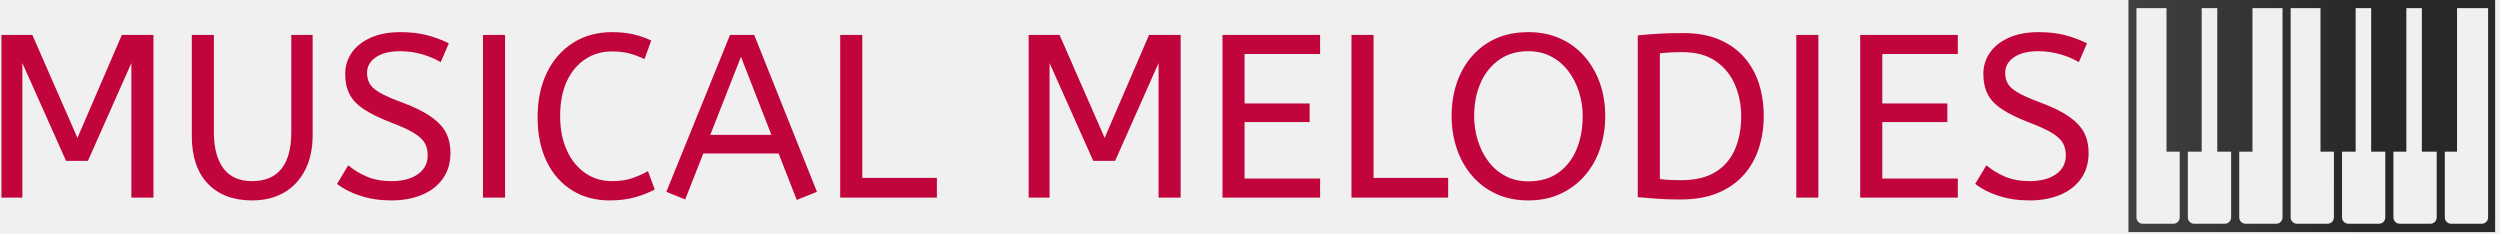
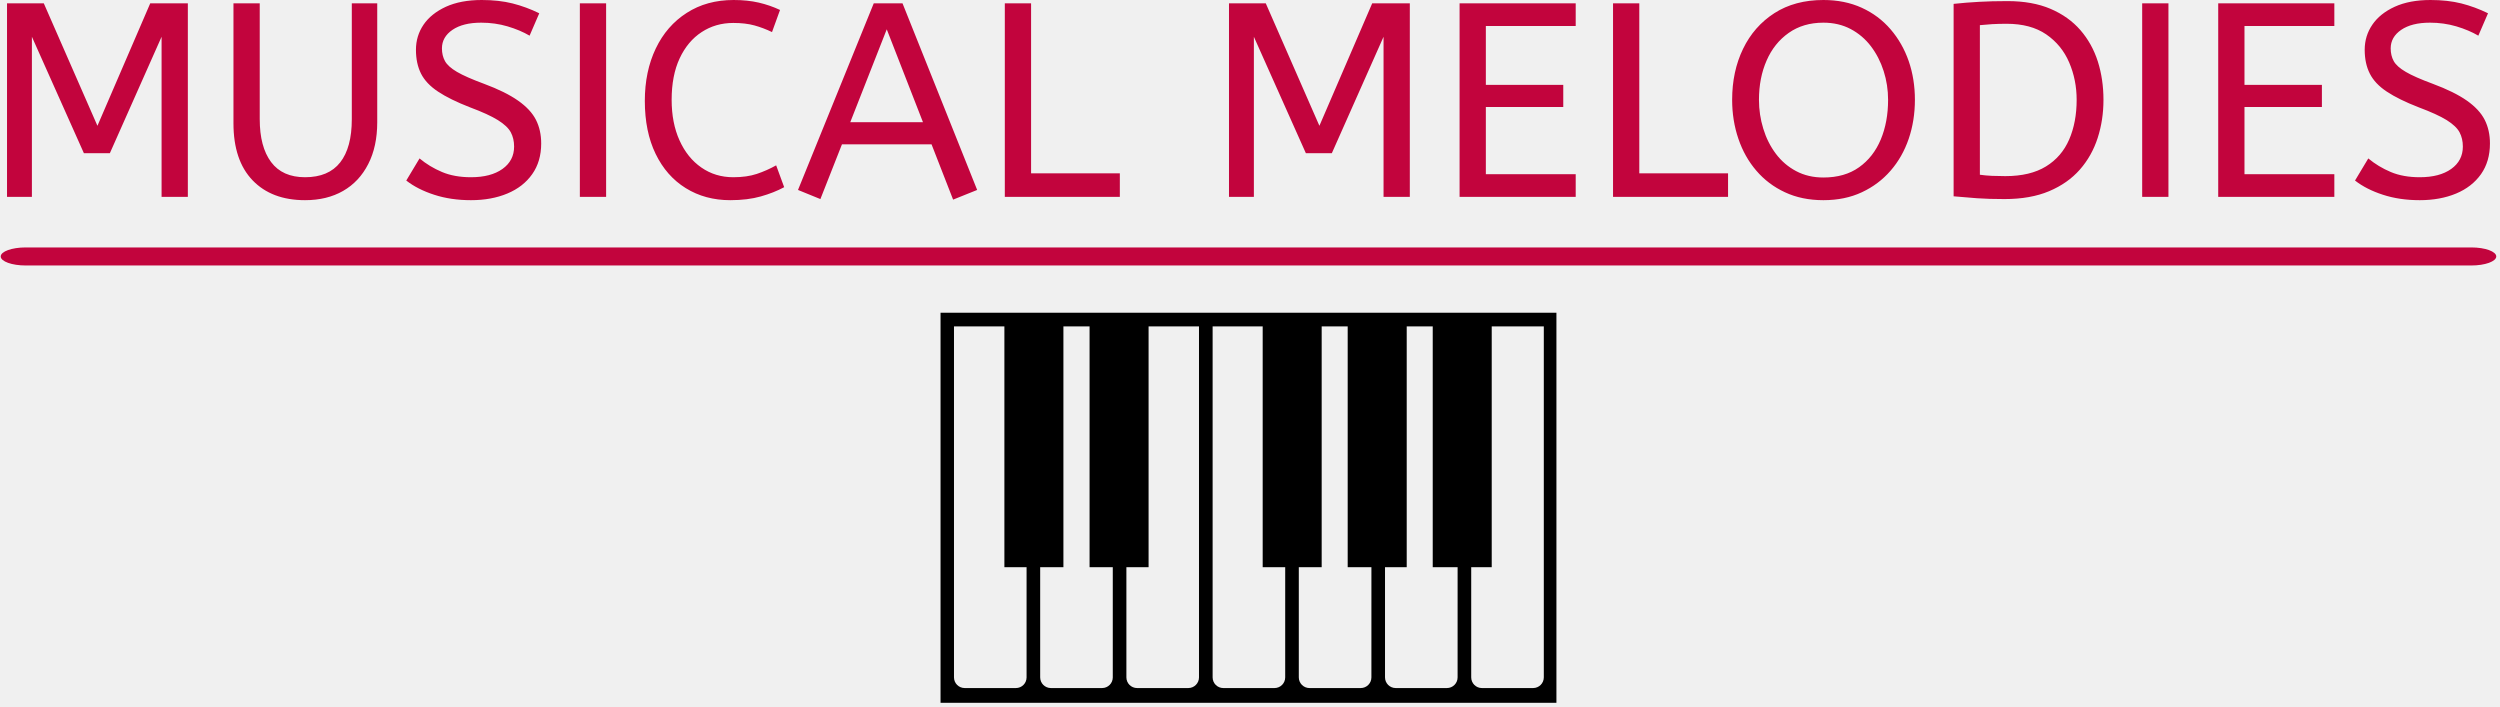
- <svg xmlns="http://www.w3.org/2000/svg" version="1.1" width="1500" height="140" viewBox="0 0 1500 140">
-   <g transform="matrix(1,0,0,1,-0.9090909,-0.2342971)">
-     <svg viewBox="0 0 396 37" data-background-color="#ffffff" preserveAspectRatio="xMidYMid meet" height="140" width="1500">
-       <g id="tight-bounds" transform="matrix(1,0,0,1,0.24,0.06192138)">
-         <svg viewBox="0 0 395.52 36.876" height="36.876" width="395.52">
+ <svg xmlns="http://www.w3.org/2000/svg" version="1.1" width="1500" height="424" viewBox="0 0 1500 424">
+   <g transform="matrix(1,0,0,1,-0.9090909,-1.157035)">
+     <svg viewBox="0 0 396 112" data-background-color="#ffffff" preserveAspectRatio="xMidYMid meet" height="424" width="1500">
+       <g id="tight-bounds" transform="matrix(1,0,0,1,0.24,0.3056319)">
+         <svg viewBox="0 0 395.52 111.389" height="111.389" width="395.52">
          <g>
-             <svg viewBox="0 0 472.621 44.065" height="36.876" width="395.52">
-               <g transform="matrix(1,0,0,1,0,6.089977)">
+             <svg viewBox="0 0 397.498 111.946" height="111.389" width="395.52">
+               <g>
+                 <rect width="397.498" height="2.875" x="0" y="39.412" fill="#c2043d" opacity="1" stroke-width="0" stroke="transparent" fill-opacity="1" class="rect-yte-0" data-fill-palette-color="primary" rx="1%" id="yte-0" data-palette-color="#c2043d" />
+               </g>
+               <g transform="matrix(1,0,0,1,0.9888,0)">
                <svg viewBox="0 0 395.52 31.885" height="31.885" width="395.52">
                  <g id="textblocktransform">
                    <svg viewBox="0 0 395.52 31.885" height="31.885" width="395.52" id="textblock">
                      <g>
                        <svg viewBox="0 0 395.52 31.885" height="31.885" width="395.52">
                          <g transform="matrix(1,0,0,1,0,0)">
                            <svg width="395.52" viewBox="4.5 -35.6 449.01 36.2" height="31.885" data-palette-color="#c2043d">
                              <path d="M9 0L4.5 0 4.5-35 11.15-35 20.85-12.85 30.4-35 37.2-35 37.2 0 32.45 0 32.45-28.95 23.1-7.9 18.4-7.9 9-28.95 9 0ZM58.4 0.6L58.4 0.6Q52.35 0.6 48.9-3 45.45-6.6 45.45-13.3L45.45-13.3 45.45-35 50.2-35 50.2-14.05Q50.2-9.05 52.25-6.3 54.3-3.55 58.4-3.55L58.4-3.55Q62.65-3.55 64.75-6.23 66.85-8.9 66.85-14.05L66.85-14.05 66.85-35 71.45-35 71.45-13.5Q71.45-9.1 69.82-5.93 68.2-2.75 65.27-1.07 62.35 0.6 58.4 0.6ZM88.4 0.6L88.4 0.6Q84.75 0.6 81.75-0.38 78.75-1.35 76.7-2.95L76.7-2.95 79.1-6.95Q80.9-5.45 83.15-4.5 85.4-3.55 88.4-3.55L88.4-3.55Q92-3.55 94.1-5.05 96.2-6.55 96.2-9.1L96.2-9.1Q96.2-10.55 95.6-11.68 95-12.8 93.27-13.88 91.55-14.95 88.2-16.2L88.2-16.2Q84.6-17.6 82.45-19.03 80.3-20.45 79.37-22.28 78.45-24.1 78.45-26.6L78.45-26.6Q78.45-29.1 79.82-31.13 81.2-33.15 83.87-34.38 86.55-35.6 90.35-35.6L90.35-35.6Q93.45-35.6 95.92-34.98 98.4-34.35 100.75-33.2L100.75-33.2 99-29.15Q97.3-30.15 95.02-30.83 92.75-31.5 90.25-31.5L90.25-31.5Q86.95-31.5 85.05-30.2 83.15-28.9 83.15-26.85L83.15-26.85Q83.15-25.55 83.7-24.55 84.25-23.55 85.87-22.6 87.5-21.65 90.75-20.45L90.75-20.45Q94.65-19 96.92-17.4 99.2-15.8 100.15-13.93 101.1-12.05 101.1-9.65L101.1-9.65Q101.1-6.4 99.47-4.1 97.85-1.8 94.97-0.6 92.1 0.6 88.4 0.6ZM112.84 0L108.09 0 108.09-35 112.84-35 112.84 0ZM135.29 0.6L135.29 0.6Q130.74 0.6 127.24-1.58 123.74-3.75 121.79-7.78 119.84-11.8 119.84-17.35L119.84-17.35Q119.84-22.7 121.82-26.83 123.79-30.95 127.42-33.27 131.04-35.6 135.89-35.6L135.89-35.6Q138.39-35.6 140.44-35.13 142.49-34.65 144.29-33.8L144.29-33.8 142.84-29.8Q141.29-30.55 139.67-31 138.04-31.45 135.84-31.45L135.84-31.45Q132.64-31.45 130.12-29.8 127.59-28.15 126.14-25.05 124.69-21.95 124.69-17.55L124.69-17.55Q124.69-13.35 126.12-10.2 127.54-7.05 130.07-5.3 132.59-3.55 135.84-3.55L135.84-3.55Q138.29-3.55 140.09-4.15 141.89-4.75 143.59-5.7L143.59-5.7 145.04-1.75Q143.19-0.75 140.82-0.08 138.44 0.6 135.29 0.6ZM179.94-1.25L175.59 0.5 171.69-9.5 155.49-9.5 151.59 0.4 147.54-1.25 161.24-35 166.44-35 179.94-1.25ZM163.59-30.3L156.99-13.5 170.14-13.5 163.59-30.3ZM205.74 0L184.94 0 184.94-35 189.69-35 189.69-4.25 205.74-4.25 205.74 0ZM229.98 0L225.48 0 225.48-35 232.13-35 241.83-12.85 251.38-35 258.18-35 258.18 0 253.43 0 253.43-28.95 244.08-7.9 239.38-7.9 229.98-28.95 229.98 0ZM288.18 0L267.18 0 267.18-35 288.18-35 288.18-30.9 271.93-30.9 271.93-20.25 285.93-20.25 285.93-16.25 271.93-16.25 271.93-4.1 288.18-4.1 288.18 0ZM315.73 0L294.93 0 294.93-35 299.68-35 299.68-4.25 315.73-4.25 315.73 0ZM332.97 0.6L332.97 0.6Q329.07 0.6 326.02-0.83 322.97-2.25 320.85-4.73 318.72-7.2 317.6-10.5 316.47-13.8 316.47-17.55L316.47-17.55Q316.47-22.7 318.45-26.78 320.42-30.85 324.12-33.23 327.82-35.6 332.97-35.6L332.97-35.6Q336.82-35.6 339.9-34.2 342.97-32.8 345.12-30.3 347.27-27.8 348.4-24.55 349.52-21.3 349.52-17.55L349.52-17.55Q349.52-13.8 348.4-10.5 347.27-7.2 345.12-4.73 342.97-2.25 339.92-0.83 336.87 0.6 332.97 0.6ZM332.97-3.5L332.97-3.5Q336.82-3.5 339.42-5.35 342.02-7.2 343.35-10.38 344.67-13.55 344.67-17.55L344.67-17.55Q344.67-20.25 343.87-22.75 343.07-25.25 341.57-27.23 340.07-29.2 337.9-30.35 335.72-31.5 332.97-31.5L332.97-31.5Q329.32-31.5 326.7-29.65 324.07-27.8 322.7-24.65 321.32-21.5 321.32-17.55L321.32-17.55Q321.32-14.85 322.1-12.33 322.87-9.8 324.37-7.8 325.87-5.8 328.05-4.65 330.22-3.5 332.97-3.5ZM365.72 0.4L365.72 0.4Q362.87 0.4 360.75 0.25 358.62 0.1 356.52-0.1L356.52-0.1 356.52-34.9Q358.87-35.15 361.12-35.27 363.37-35.4 366.27-35.4L366.27-35.4Q370.77-35.4 374.05-34 377.32-32.6 379.45-30.15 381.57-27.7 382.6-24.48 383.62-21.25 383.62-17.55L383.62-17.55Q383.62-13.9 382.57-10.65 381.52-7.4 379.35-4.93 377.17-2.45 373.8-1.03 370.42 0.4 365.72 0.4ZM365.87-3.75L365.87-3.75Q370.37-3.75 373.22-5.5 376.07-7.25 377.42-10.38 378.77-13.5 378.77-17.55L378.77-17.55Q378.77-21.15 377.42-24.3 376.07-27.45 373.27-29.38 370.47-31.3 366.12-31.3L366.12-31.3Q364.67-31.3 363.47-31.23 362.27-31.15 361.27-31.05L361.27-31.05 361.27-4Q362.32-3.85 363.47-3.8 364.62-3.75 365.87-3.75ZM395.37 0L390.62 0 390.62-35 395.37-35 395.37 0ZM425.37 0L404.37 0 404.37-35 425.37-35 425.37-30.9 409.12-30.9 409.12-20.25 423.12-20.25 423.12-16.25 409.12-16.25 409.12-4.1 425.37-4.1 425.37 0ZM440.81 0.6L440.81 0.6Q437.16 0.6 434.16-0.38 431.16-1.35 429.11-2.95L429.11-2.95 431.51-6.95Q433.31-5.45 435.56-4.5 437.81-3.55 440.81-3.55L440.81-3.55Q444.41-3.55 446.51-5.05 448.61-6.55 448.61-9.1L448.61-9.1Q448.61-10.55 448.01-11.68 447.41-12.8 445.69-13.88 443.96-14.95 440.61-16.2L440.61-16.2Q437.01-17.6 434.86-19.03 432.71-20.45 431.79-22.28 430.86-24.1 430.86-26.6L430.86-26.6Q430.86-29.1 432.24-31.13 433.61-33.15 436.29-34.38 438.96-35.6 442.76-35.6L442.76-35.6Q445.86-35.6 448.34-34.98 450.81-34.35 453.16-33.2L453.16-33.2 451.41-29.15Q449.71-30.15 447.44-30.83 445.16-31.5 442.66-31.5L442.66-31.5Q439.36-31.5 437.46-30.2 435.56-28.9 435.56-26.85L435.56-26.85Q435.56-25.55 436.11-24.55 436.66-23.55 438.29-22.6 439.91-21.65 443.16-20.45L443.16-20.45Q447.06-19 449.34-17.4 451.61-15.8 452.56-13.93 453.51-12.05 453.51-9.65L453.51-9.65Q453.51-6.4 451.89-4.1 450.26-1.8 447.39-0.6 444.51 0.6 440.81 0.6Z" opacity="1" transform="matrix(1,0,0,1,0,0)" fill="#c2043d" class="wordmark-text-0" data-fill-palette-color="primary" id="text-0" />
                            </svg>
                          </g>
                        </svg>
                      </g>
                    </svg>
                  </g>
                </svg>
              </g>
-               <g transform="matrix(1,0,0,1,403.0472,0)">
-                 <svg viewBox="0 0 69.574 44.065" height="44.065" width="69.574">
+               <g transform="matrix(1,0,0,1,149.6992,49.81452)">
+                 <svg viewBox="0 0 98.099 62.131" height="62.131" width="98.099">
                  <g>
-                     <svg version="1.1" x="0" y="0" viewBox="0 18.332 100 63.335" enable-background="new 0 0 100 100" xml:space="preserve" height="44.065" width="69.574" class="icon-icon-0" data-fill-palette-color="accent" id="icon-0" />
+                     <svg version="1.1" x="0" y="0" viewBox="0 18.332 100 63.335" enable-background="new 0 0 100 100" xml:space="preserve" height="62.131" width="98.099" class="icon-icon-0" data-fill-palette-color="accent" id="icon-0">
+                       <g fill="#000000" data-fill-palette-color="accent">
+                         <path d="M0 18.332V81.667H100V18.332zM13.969 77.54C13.969 78.496 13.194 79.271 12.235 79.271H3.923C2.961 79.271 2.183 78.496 2.183 77.54V20.55H10.367V59.643H13.969zM27.967 77.54C27.967 78.496 27.189 79.271 26.23 79.271H17.918C16.96 79.271 16.178 78.496 16.178 77.54V59.643H19.95V20.55H24.197V59.643H27.966zM41.965 77.54C41.965 78.496 41.187 79.271 40.228 79.271H31.916C30.955 79.271 30.176 78.496 30.176 77.54V59.643H33.78V20.55H41.964zM55.961 77.54C55.961 78.496 55.184 79.271 54.227 79.271H45.914A1.734 1.734 0 0 1 44.177 77.54V20.55H52.306V59.643H55.963zM69.959 77.54C69.959 78.496 69.182 79.271 68.223 79.271H59.91A1.734 1.734 0 0 1 58.171 77.54V59.643H61.884V20.55H66.108V59.643H69.961zM83.954 77.54C83.954 78.496 83.176 79.271 82.221 79.271H73.907A1.737 1.737 0 0 1 72.168 77.54V59.643H75.692V20.55H79.916V59.643H83.956zM97.952 77.54C97.952 78.496 97.174 79.271 96.215 79.271H87.902A1.736 1.736 0 0 1 86.164 77.54V59.643H89.495V20.55H97.952z" fill="#000000" data-fill-palette-color="accent" />
+                       </g>
+                     </svg>
                  </g>
                </svg>
              </g>
+               <g />
            </svg>
          </g>
          <defs />
-           <mask id="35be5c00-361b-4025-9b02-d2bf2858e71d">
-             <g id="SvgjsG1647">
-               <svg viewBox="0 0 395.52 36.876" height="36.876" width="395.52">
-                 <g>
-                   <svg viewBox="0 0 472.621 44.065" height="36.876" width="395.52">
-                     <g transform="matrix(1,0,0,1,0,6.089977)">
-                       <svg viewBox="0 0 395.52 31.885" height="31.885" width="395.52">
-                         <g id="SvgjsG1646">
-                           <svg viewBox="0 0 395.52 31.885" height="31.885" width="395.52" id="SvgjsSvg1645">
-                             <g>
-                               <svg viewBox="0 0 395.52 31.885" height="31.885" width="395.52">
-                                 <g transform="matrix(1,0,0,1,0,0)">
-                                   <svg width="395.52" viewBox="4.5 -35.6 449.01 36.2" height="31.885" data-palette-color="#c2043d">
-                                     <path d="M9 0L4.5 0 4.5-35 11.15-35 20.85-12.85 30.4-35 37.2-35 37.2 0 32.45 0 32.45-28.95 23.1-7.9 18.4-7.9 9-28.95 9 0ZM58.4 0.6L58.4 0.6Q52.35 0.6 48.9-3 45.45-6.6 45.45-13.3L45.45-13.3 45.45-35 50.2-35 50.2-14.05Q50.2-9.05 52.25-6.3 54.3-3.55 58.4-3.55L58.4-3.55Q62.65-3.55 64.75-6.23 66.85-8.9 66.85-14.05L66.85-14.05 66.85-35 71.45-35 71.45-13.5Q71.45-9.1 69.82-5.93 68.2-2.75 65.27-1.07 62.35 0.6 58.4 0.6ZM88.4 0.6L88.4 0.6Q84.75 0.6 81.75-0.38 78.75-1.35 76.7-2.95L76.7-2.95 79.1-6.95Q80.9-5.45 83.15-4.5 85.4-3.55 88.4-3.55L88.4-3.55Q92-3.55 94.1-5.05 96.2-6.55 96.2-9.1L96.2-9.1Q96.2-10.55 95.6-11.68 95-12.8 93.27-13.88 91.55-14.95 88.2-16.2L88.2-16.2Q84.6-17.6 82.45-19.03 80.3-20.45 79.37-22.28 78.45-24.1 78.45-26.6L78.45-26.6Q78.45-29.1 79.82-31.13 81.2-33.15 83.87-34.38 86.55-35.6 90.35-35.6L90.35-35.6Q93.45-35.6 95.92-34.98 98.4-34.35 100.75-33.2L100.75-33.2 99-29.15Q97.3-30.15 95.02-30.83 92.75-31.5 90.25-31.5L90.25-31.5Q86.95-31.5 85.05-30.2 83.15-28.9 83.15-26.85L83.15-26.85Q83.15-25.55 83.7-24.55 84.25-23.55 85.87-22.6 87.5-21.65 90.75-20.45L90.75-20.45Q94.65-19 96.92-17.4 99.2-15.8 100.15-13.93 101.1-12.05 101.1-9.65L101.1-9.65Q101.1-6.4 99.47-4.1 97.85-1.8 94.97-0.6 92.1 0.6 88.4 0.6ZM112.84 0L108.09 0 108.09-35 112.84-35 112.84 0ZM135.29 0.6L135.29 0.6Q130.74 0.6 127.24-1.58 123.74-3.75 121.79-7.78 119.84-11.8 119.84-17.35L119.84-17.35Q119.84-22.7 121.82-26.83 123.79-30.95 127.42-33.27 131.04-35.6 135.89-35.6L135.89-35.6Q138.39-35.6 140.44-35.13 142.49-34.65 144.29-33.8L144.29-33.8 142.84-29.8Q141.29-30.55 139.67-31 138.04-31.45 135.84-31.45L135.84-31.45Q132.64-31.45 130.12-29.8 127.59-28.15 126.14-25.05 124.69-21.95 124.69-17.55L124.69-17.55Q124.69-13.35 126.12-10.2 127.54-7.05 130.07-5.3 132.59-3.55 135.84-3.55L135.84-3.55Q138.29-3.55 140.09-4.15 141.89-4.75 143.59-5.7L143.59-5.7 145.04-1.75Q143.19-0.75 140.82-0.08 138.44 0.6 135.29 0.6ZM179.94-1.25L175.59 0.5 171.69-9.5 155.49-9.5 151.59 0.4 147.54-1.25 161.24-35 166.44-35 179.94-1.25ZM163.59-30.3L156.99-13.5 170.14-13.5 163.59-30.3ZM205.74 0L184.94 0 184.94-35 189.69-35 189.69-4.25 205.74-4.25 205.74 0ZM229.98 0L225.48 0 225.48-35 232.13-35 241.83-12.85 251.38-35 258.18-35 258.18 0 253.43 0 253.43-28.95 244.08-7.9 239.38-7.9 229.98-28.95 229.98 0ZM288.18 0L267.18 0 267.18-35 288.18-35 288.18-30.9 271.93-30.9 271.93-20.25 285.93-20.25 285.93-16.25 271.93-16.25 271.93-4.1 288.18-4.1 288.18 0ZM315.73 0L294.93 0 294.93-35 299.68-35 299.68-4.25 315.73-4.25 315.73 0ZM332.97 0.6L332.97 0.6Q329.07 0.6 326.02-0.83 322.97-2.25 320.85-4.73 318.72-7.2 317.6-10.5 316.47-13.8 316.47-17.55L316.47-17.55Q316.47-22.7 318.45-26.78 320.42-30.85 324.12-33.23 327.82-35.6 332.97-35.6L332.97-35.6Q336.82-35.6 339.9-34.2 342.97-32.8 345.12-30.3 347.27-27.8 348.4-24.55 349.52-21.3 349.52-17.55L349.52-17.55Q349.52-13.8 348.4-10.5 347.27-7.2 345.12-4.73 342.97-2.25 339.92-0.83 336.87 0.6 332.97 0.6ZM332.97-3.5L332.97-3.5Q336.82-3.5 339.42-5.35 342.02-7.2 343.35-10.38 344.67-13.55 344.67-17.55L344.67-17.55Q344.67-20.25 343.87-22.75 343.07-25.25 341.57-27.23 340.07-29.2 337.9-30.35 335.72-31.5 332.97-31.5L332.97-31.5Q329.32-31.5 326.7-29.65 324.07-27.8 322.7-24.65 321.32-21.5 321.32-17.55L321.32-17.55Q321.32-14.85 322.1-12.33 322.87-9.8 324.37-7.8 325.87-5.8 328.05-4.65 330.22-3.5 332.97-3.5ZM365.72 0.4L365.72 0.4Q362.87 0.4 360.75 0.25 358.62 0.1 356.52-0.1L356.52-0.1 356.52-34.9Q358.87-35.15 361.12-35.27 363.37-35.4 366.27-35.4L366.27-35.4Q370.77-35.4 374.05-34 377.32-32.6 379.45-30.15 381.57-27.7 382.6-24.48 383.62-21.25 383.62-17.55L383.62-17.55Q383.62-13.9 382.57-10.65 381.52-7.4 379.35-4.93 377.17-2.45 373.8-1.03 370.42 0.4 365.72 0.4ZM365.87-3.75L365.87-3.75Q370.37-3.75 373.22-5.5 376.07-7.25 377.42-10.38 378.77-13.5 378.77-17.55L378.77-17.55Q378.77-21.15 377.42-24.3 376.07-27.45 373.27-29.38 370.47-31.3 366.12-31.3L366.12-31.3Q364.67-31.3 363.47-31.23 362.27-31.15 361.27-31.05L361.27-31.05 361.27-4Q362.32-3.85 363.47-3.8 364.62-3.75 365.87-3.75ZM395.37 0L390.62 0 390.62-35 395.37-35 395.37 0ZM425.37 0L404.37 0 404.37-35 425.37-35 425.37-30.9 409.12-30.9 409.12-20.25 423.12-20.25 423.12-16.25 409.12-16.25 409.12-4.1 425.37-4.1 425.37 0ZM440.81 0.6L440.81 0.6Q437.16 0.6 434.16-0.38 431.16-1.35 429.11-2.95L429.11-2.95 431.51-6.95Q433.31-5.45 435.56-4.5 437.81-3.55 440.81-3.55L440.81-3.55Q444.41-3.55 446.51-5.05 448.61-6.55 448.61-9.1L448.61-9.1Q448.61-10.55 448.01-11.68 447.41-12.8 445.69-13.88 443.96-14.95 440.61-16.2L440.61-16.2Q437.01-17.6 434.86-19.03 432.71-20.45 431.79-22.28 430.86-24.1 430.86-26.6L430.86-26.6Q430.86-29.1 432.24-31.13 433.61-33.15 436.29-34.38 438.96-35.6 442.76-35.6L442.76-35.6Q445.86-35.6 448.34-34.98 450.81-34.35 453.16-33.2L453.16-33.2 451.41-29.15Q449.71-30.15 447.44-30.83 445.16-31.5 442.66-31.5L442.66-31.5Q439.36-31.5 437.46-30.2 435.56-28.9 435.56-26.85L435.56-26.85Q435.56-25.55 436.11-24.55 436.66-23.55 438.29-22.6 439.91-21.65 443.16-20.45L443.16-20.45Q447.06-19 449.34-17.4 451.61-15.8 452.56-13.93 453.51-12.05 453.51-9.65L453.51-9.65Q453.51-6.4 451.89-4.1 450.26-1.8 447.39-0.6 444.51 0.6 440.81 0.6Z" opacity="1" transform="matrix(1,0,0,1,0,0)" fill="black" class="wordmark-text-0" id="SvgjsPath1644" />
-                                   </svg>
-                                 </g>
-                               </svg>
-                             </g>
-                           </svg>
-                         </g>
-                       </svg>
-                     </g>
-                     <g transform="matrix(1,0,0,1,403.0472,0)">
-                       <svg viewBox="0 0 69.574 44.065" height="44.065" width="69.574">
-                         <g>
-                           <svg version="1.1" x="0" y="0" viewBox="0 18.332 100 63.335" enable-background="new 0 0 100 100" xml:space="preserve" height="44.065" width="69.574" class="icon-icon-0" data-fill-palette-color="accent" id="SvgjsSvg1643">
-                             <g fill="white">
-                               <path d="M0 18.332V81.667H100V18.332zM13.969 77.54C13.969 78.496 13.194 79.271 12.235 79.271H3.923C2.961 79.271 2.183 78.496 2.183 77.54V20.55H10.367V59.643H13.969zM27.967 77.54C27.967 78.496 27.189 79.271 26.23 79.271H17.918C16.96 79.271 16.178 78.496 16.178 77.54V59.643H19.95V20.55H24.197V59.643H27.966zM41.965 77.54C41.965 78.496 41.187 79.271 40.228 79.271H31.916C30.955 79.271 30.176 78.496 30.176 77.54V59.643H33.78V20.55H41.964zM55.961 77.54C55.961 78.496 55.184 79.271 54.227 79.271H45.914A1.734 1.734 0 0 1 44.177 77.54V20.55H52.306V59.643H55.963zM69.959 77.54C69.959 78.496 69.182 79.271 68.223 79.271H59.91A1.734 1.734 0 0 1 58.171 77.54V59.643H61.884V20.55H66.108V59.643H69.961zM83.954 77.54C83.954 78.496 83.176 79.271 82.221 79.271H73.907A1.737 1.737 0 0 1 72.168 77.54V59.643H75.692V20.55H79.916V59.643H83.956zM97.952 77.54C97.952 78.496 97.174 79.271 96.215 79.271H87.902A1.736 1.736 0 0 1 86.164 77.54V59.643H89.495V20.55H97.952z" fill="white" />
-                             </g>
-                           </svg>
-                         </g>
-                       </svg>
-                     </g>
-                   </svg>
-                 </g>
-                 <defs>
-                   <mask />
-                 </defs>
-               </svg>
-               <rect width="395.52" height="36.876" fill="black" stroke="none" visibility="hidden" />
-             </g>
-           </mask>
-           <linearGradient x1="0.054" x2="0.941" y1="0.5" y2="0.5" id="6ce66574-b273-4574-8fea-f0e46dc81a4c">
-             <stop stop-color="#26282a" offset="0" />
-             <stop stop-color="#9e9fa0" offset="0.498" />
-             <stop stop-color="#26282a" offset="1" />
-           </linearGradient>
-           <rect width="395.52" height="36.876" fill="url(#6ce66574-b273-4574-8fea-f0e46dc81a4c)" mask="url(#35be5c00-361b-4025-9b02-d2bf2858e71d)" data-fill-palette-color="accent" />
        </svg>
-         <rect width="395.52" height="36.876" fill="none" stroke="none" visibility="hidden" />
+         <rect width="395.52" height="111.389" fill="none" stroke="none" visibility="hidden" />
      </g>
    </svg>
  </g>
</svg>
